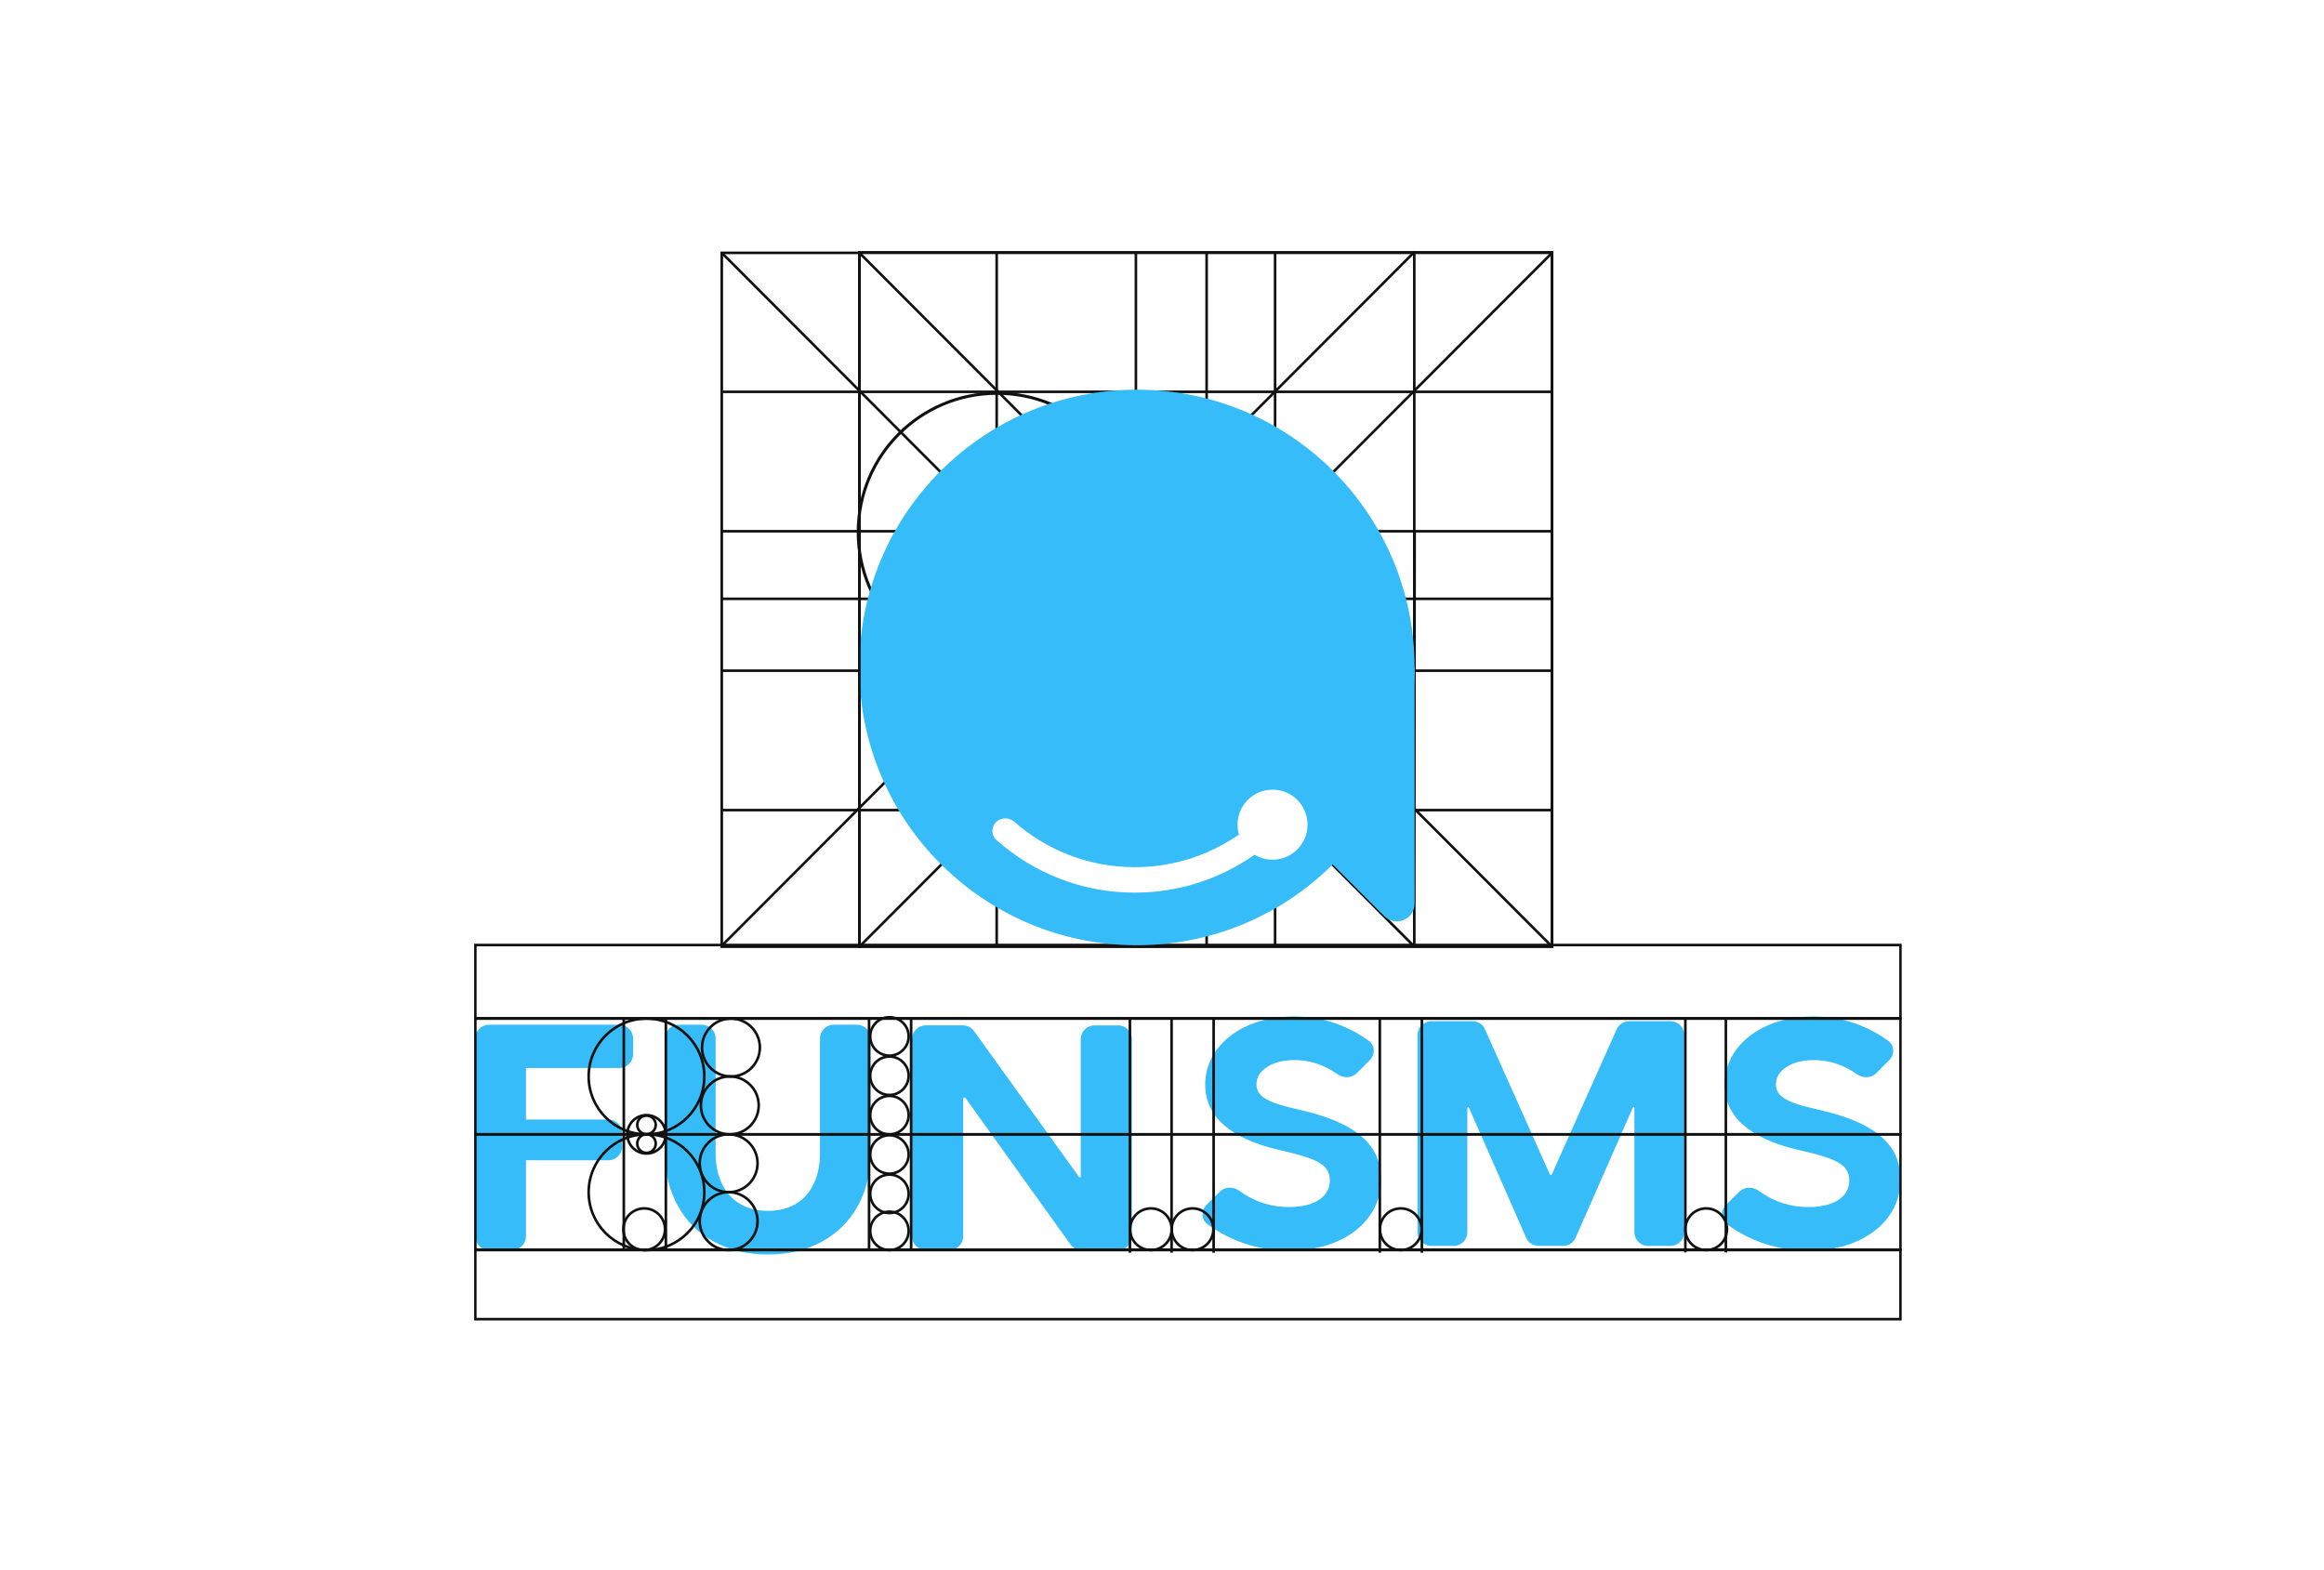
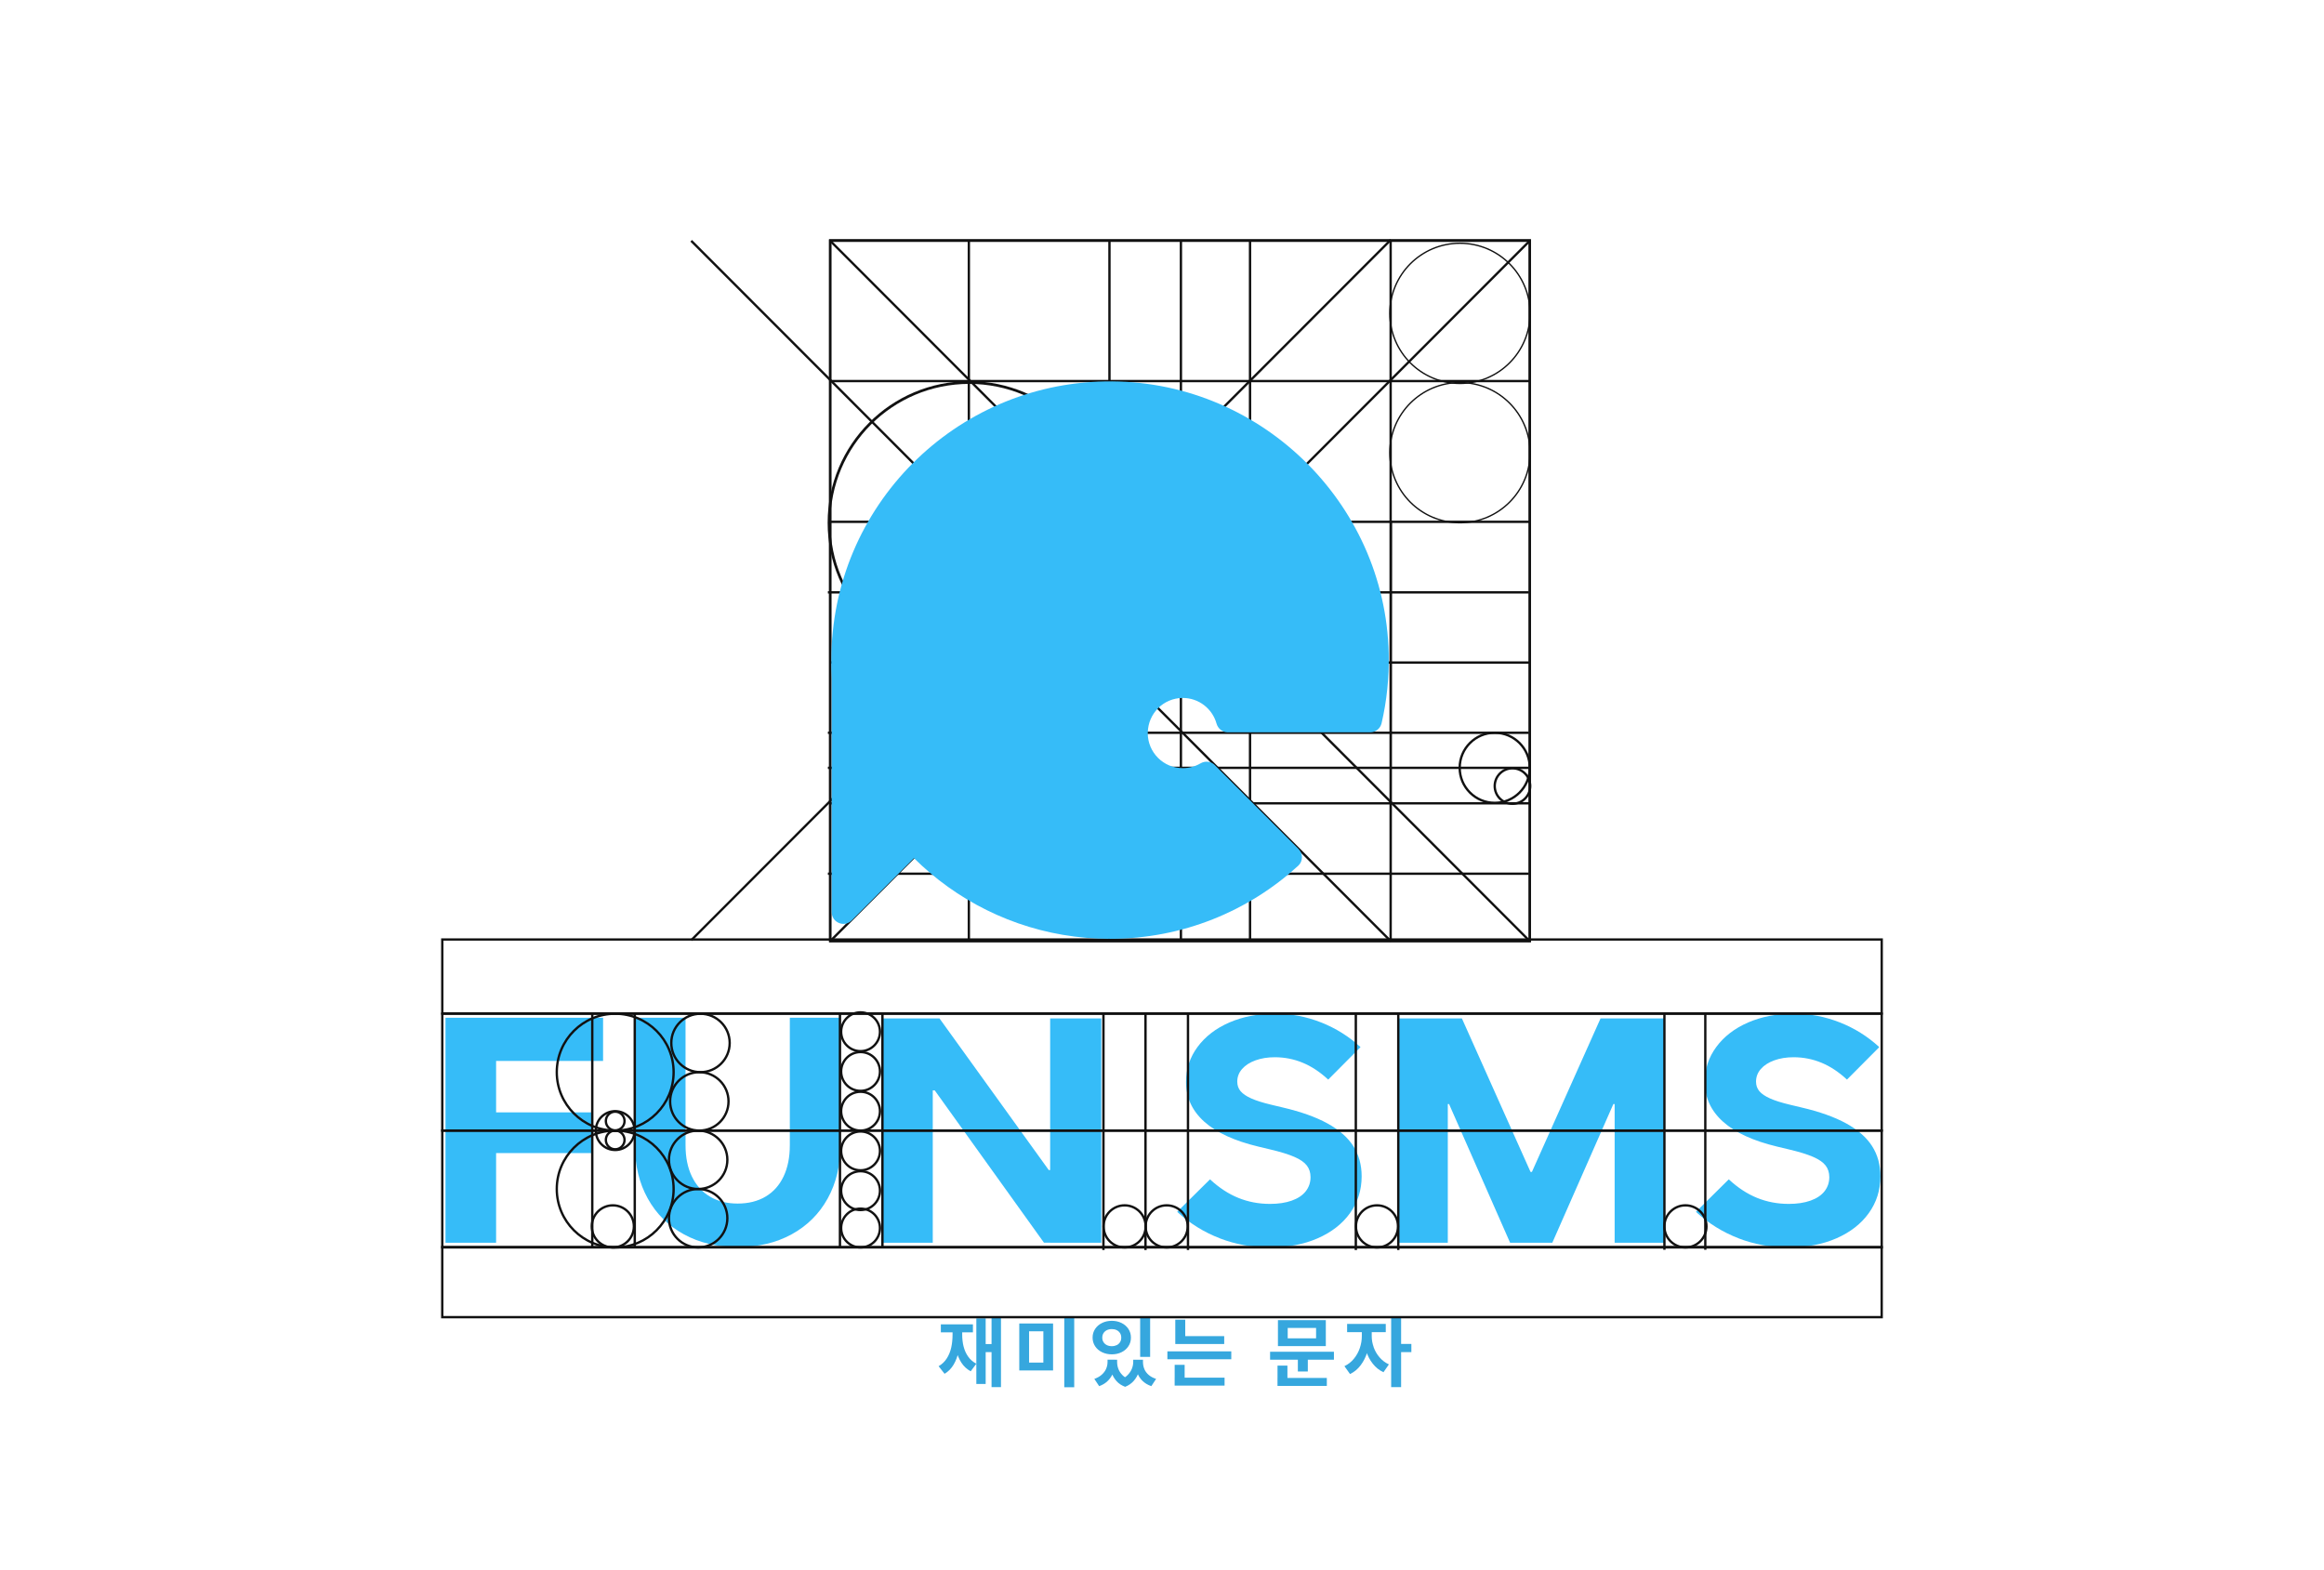
- <svg xmlns="http://www.w3.org/2000/svg" width="897" height="606" viewBox="0 0 897 606" fill="none">
-   <rect width="897" height="606" fill="white" />
-   <g clip-path="url(#clip0_1249_18)">
-     <path d="M239.065 395.547C241.985 395.547 244.351 397.915 244.351 400.837V406.948C244.351 409.87 241.985 412.238 239.065 412.238H203.004V432.128H234.841C237.761 432.128 240.127 434.496 240.127 437.418V442.573C240.127 445.495 237.761 447.863 234.841 447.863H203.004V477.242C203.004 480.164 200.637 482.532 197.717 482.532H188.742C185.822 482.532 183.456 480.164 183.456 477.242V400.828C183.456 397.906 185.822 395.538 188.742 395.538H239.065V395.547Z" fill="#36BCF8" />
-     <path d="M275.589 479.297C269.57 476.018 264.927 471.398 261.622 465.447C258.318 459.505 256.666 452.643 256.666 444.869V400.837C256.666 397.915 259.033 395.547 261.953 395.547H270.919C273.839 395.547 276.206 397.915 276.206 400.837V444.869C276.206 449.516 277.018 453.537 278.652 456.914C280.278 460.301 282.609 462.892 285.627 464.697C288.645 466.493 292.218 467.395 296.352 467.395C300.487 467.395 304.14 466.493 307.149 464.697C310.167 462.901 312.48 460.31 314.088 456.914C315.695 453.528 316.499 449.516 316.499 444.869V400.837C316.499 397.915 318.866 395.547 321.786 395.547H330.752C333.672 395.547 336.039 397.915 336.039 400.837V444.869C336.039 452.643 334.395 459.496 331.118 465.447C327.841 471.389 323.188 476.009 317.187 479.297C311.186 482.585 304.229 484.22 296.343 484.22C288.485 484.22 281.599 482.576 275.589 479.297Z" fill="#36BCF8" />
-     <path d="M416.474 454.296C416.546 454.394 416.653 454.448 416.769 454.448C416.974 454.448 417.135 454.287 417.135 454.082V401.087C417.135 398.165 419.501 395.797 422.422 395.797H431.593C434.513 395.797 436.88 398.165 436.88 401.087V477.242C436.88 480.164 434.513 482.531 431.593 482.531H417.448C415.742 482.531 414.143 481.709 413.152 480.324L372.68 423.854C372.582 423.72 372.43 423.639 372.269 423.639C371.983 423.639 371.76 423.872 371.76 424.149V477.233C371.76 480.155 369.394 482.523 366.473 482.523H357.302C354.382 482.523 352.015 480.155 352.015 477.233V401.078C352.015 398.156 354.382 395.788 357.302 395.788H371.653C373.359 395.788 374.948 396.61 375.948 397.986L416.474 454.296Z" fill="#36BCF8" />
-     <path d="M478.254 479.225C473.851 477.545 469.77 475.302 466.01 472.515C463.59 470.71 463.537 467.198 465.689 465.071L470.833 459.978C472.851 457.986 476.048 457.968 478.343 459.639C480.629 461.301 482.987 462.623 485.398 463.597C489.211 465.143 493.283 465.911 497.615 465.911C500.847 465.911 503.652 465.483 506.018 464.643C508.385 463.803 510.189 462.596 511.43 461.033C512.671 459.469 513.287 457.646 513.287 455.564C513.287 453.804 512.805 452.303 511.859 451.052C510.912 449.81 509.304 448.702 507.045 447.719C504.786 446.736 501.642 445.771 497.606 444.806L493.087 443.725C483.871 441.518 476.923 438.319 472.226 434.111C467.528 429.911 465.18 424.774 465.18 418.733C465.18 413.73 466.662 409.208 469.636 405.187C472.61 401.167 476.691 398.021 481.888 395.752C487.095 393.491 492.953 392.356 499.463 392.356C505.973 392.356 511.671 393.473 517.36 395.716C521.325 397.28 524.986 399.299 528.362 401.774C530.782 403.552 530.844 407.037 528.728 409.173L523.727 414.203C521.718 416.231 518.485 416.24 516.154 414.596C514.243 413.247 512.287 412.148 510.278 411.317C506.867 409.896 503.259 409.182 499.445 409.182C496.704 409.182 494.221 409.575 492.006 410.388C489.792 411.192 488.068 412.3 486.827 413.721C485.586 415.141 484.969 416.776 484.969 418.617C484.969 420.065 485.407 421.289 486.264 422.316C487.122 423.335 488.506 424.264 490.381 425.104C492.257 425.944 494.802 426.748 497.981 427.508L502.5 428.589C509.546 430.233 515.306 432.288 519.807 434.754C524.307 437.22 527.638 440.133 529.8 443.493C531.97 446.853 533.05 450.766 533.05 455.216C533.05 460.55 531.55 465.295 528.558 469.459C525.567 473.623 521.396 476.875 516.029 479.216C510.662 481.557 504.518 482.728 497.561 482.728C490.604 482.728 484.326 481.548 478.2 479.216H478.254V479.225Z" fill="#36BCF8" />
-     <path d="M568.343 394.18C570.432 394.18 572.317 395.404 573.174 397.316L598.197 453.304C598.259 453.456 598.411 453.554 598.581 453.554C598.75 453.554 598.893 453.456 598.965 453.304L623.988 397.316C624.836 395.413 626.729 394.18 628.819 394.18H644.768C647.689 394.18 650.055 396.548 650.055 399.469V475.624C650.055 478.546 647.689 480.914 644.768 480.914H636.115C633.195 480.914 630.828 478.546 630.828 475.624V427.598C630.828 427.437 630.694 427.303 630.533 427.303C630.417 427.303 630.31 427.374 630.257 427.481L608.145 477.76C607.297 479.681 605.404 480.923 603.305 480.923H593.892C591.794 480.923 589.892 479.681 589.052 477.76L566.941 427.481C566.896 427.374 566.78 427.303 566.664 427.303C566.494 427.303 566.36 427.437 566.36 427.606V475.633C566.36 478.555 563.994 480.923 561.073 480.923H552.42C549.5 480.923 547.133 478.555 547.133 475.633V399.478C547.133 396.556 549.5 394.189 552.42 394.189H568.343V394.18Z" fill="#36BCF8" />
-     <path d="M678.748 479.226C674.345 477.546 670.255 475.303 666.505 472.515C664.085 470.719 664.04 467.208 666.183 465.081L671.327 459.988C673.345 457.996 676.542 457.978 678.837 459.649C681.124 461.311 683.481 462.633 685.892 463.607C689.706 465.153 693.778 465.921 698.109 465.921C701.342 465.921 704.146 465.492 706.504 464.652C708.87 463.812 710.674 462.606 711.915 461.043C713.157 459.479 713.773 457.656 713.773 455.574C713.773 453.814 713.291 452.313 712.344 451.062C711.388 449.82 709.79 448.712 707.53 447.729C705.271 446.746 702.128 445.781 698.091 444.816L693.572 443.735C684.356 441.528 677.409 438.329 672.711 434.121C668.014 429.921 665.665 424.783 665.665 418.743C665.665 413.739 667.148 409.218 670.121 405.197C673.086 401.176 677.176 398.031 682.374 395.762C687.58 393.501 693.438 392.366 699.949 392.366C706.459 392.366 712.156 393.483 717.845 395.726C721.81 397.29 725.471 399.309 728.847 401.784C731.267 403.562 731.33 407.047 729.213 409.182L724.212 414.213C722.203 416.241 718.97 416.25 716.639 414.606C714.728 413.257 712.773 412.158 710.763 411.327C707.352 409.906 703.744 409.191 699.931 409.191C697.189 409.191 694.707 409.584 692.492 410.398C690.277 411.202 688.545 412.31 687.312 413.73C686.071 415.151 685.455 416.786 685.455 418.627C685.455 420.074 685.892 421.299 686.75 422.326C687.607 423.345 688.991 424.274 690.867 425.114C692.742 425.954 695.287 426.758 698.466 427.517L702.985 428.599C710.031 430.243 715.791 432.298 720.292 434.764C724.793 437.23 728.124 440.143 730.285 443.503C732.455 446.862 733.536 450.776 733.536 455.226C733.536 460.56 732.035 465.305 729.044 469.468C726.052 473.632 721.881 476.885 716.514 479.226C711.156 481.567 705.003 482.737 698.047 482.737C691.09 482.737 684.812 481.558 678.686 479.226H678.748Z" fill="#36BCF8" />
-     <path d="M733.545 482.389H183.447V509.194H733.545V482.389Z" stroke="#111111" stroke-miterlimit="10" />
-     <path d="M733.554 364.774H183.456V393.054H733.554V364.774Z" stroke="#111111" stroke-miterlimit="10" />
-     <path d="M599.054 97.583H331.689V365.417H599.054V97.583Z" stroke="#111111" stroke-miterlimit="10" />
-     <path d="M438.425 365.381V97.484" stroke="#111111" stroke-miterlimit="10" />
-     <path d="M492.149 365.283V97.449" stroke="#111111" stroke-miterlimit="10" />
-     <path d="M546.017 204.636L545.874 365.417V97.583" stroke="#111111" stroke-miterlimit="10" />
-     <path d="M384.691 365.435V97.601" stroke="#111111" stroke-miterlimit="10" />
-     <path d="M278.581 231.138H599.599" stroke="#111111" stroke-miterlimit="10" />
-     <path d="M599.046 365.251V97.417L331.682 97.417L331.682 365.251L599.046 365.251Z" stroke="#111111" stroke-miterlimit="10" />
-     <path d="M278.581 205.056H599.054" stroke="#111111" stroke-miterlimit="10" />
-     <path d="M278.581 258.882H599.054" stroke="#111111" stroke-miterlimit="10" />
-     <path d="M278.581 312.699H599.054" stroke="#111111" stroke-miterlimit="10" />
-     <path d="M278.581 151.239H599.054" stroke="#111111" stroke-miterlimit="10" />
-     <path d="M465.725 97.413V365.471" stroke="#111111" stroke-miterlimit="10" />
-     <path d="M384.825 259.034C414.417 259.034 438.407 235.031 438.407 205.422C438.407 175.813 414.417 151.811 384.825 151.811C355.233 151.811 331.243 175.813 331.243 205.422C331.243 235.031 355.233 259.034 384.825 259.034Z" stroke="#111111" stroke-width="1.154" stroke-miterlimit="10" />
-     <path d="M650.501 393.17V483.416" stroke="#111111" stroke-width="0.99" stroke-miterlimit="10" />
-     <path d="M666.13 393.17V483.416" stroke="#111111" stroke-width="0.99" stroke-miterlimit="10" />
-     <path d="M249.531 437.846C261.861 437.846 271.857 427.845 271.857 415.508C271.857 403.171 261.861 393.17 249.531 393.17C237.201 393.17 227.205 403.171 227.205 415.508C227.205 427.845 237.201 437.846 249.531 437.846Z" stroke="#111111" stroke-miterlimit="10" />
-     <path d="M281.68 437.846C287.845 437.846 292.843 432.845 292.843 426.677C292.843 420.508 287.845 415.508 281.68 415.508C275.515 415.508 270.517 420.508 270.517 426.677C270.517 432.845 275.515 437.846 281.68 437.846Z" stroke="#111111" stroke-miterlimit="10" />
-     <path d="M282.127 415.508C288.292 415.508 293.289 410.507 293.289 404.339C293.289 398.17 288.292 393.17 282.127 393.17C275.961 393.17 270.964 398.17 270.964 404.339C270.964 410.507 275.961 415.508 282.127 415.508Z" stroke="#111111" stroke-miterlimit="10" />
-     <path d="M281.233 460.184C287.399 460.184 292.396 455.183 292.396 449.015C292.396 442.846 287.399 437.846 281.233 437.846C275.068 437.846 270.071 442.846 270.071 449.015C270.071 455.183 275.068 460.184 281.233 460.184Z" stroke="#111111" stroke-miterlimit="10" />
-     <path d="M248.638 482.522C253.077 482.522 256.675 478.922 256.675 474.48C256.675 470.039 253.077 466.438 248.638 466.438C244.199 466.438 240.601 470.039 240.601 474.48C240.601 478.922 244.199 482.522 248.638 482.522Z" stroke="#111111" stroke-miterlimit="10" />
-     <path d="M343.299 482.523C347.393 482.523 350.711 479.203 350.711 475.107C350.711 471.011 347.393 467.69 343.299 467.69C339.206 467.69 335.887 471.011 335.887 475.107C335.887 479.203 339.206 482.523 343.299 482.523Z" stroke="#111111" stroke-miterlimit="10" />
-     <path d="M343.299 468.226C347.393 468.226 350.711 464.906 350.711 460.81C350.711 456.714 347.393 453.394 343.299 453.394C339.206 453.394 335.887 456.714 335.887 460.81C335.887 464.906 339.206 468.226 343.299 468.226Z" stroke="#111111" stroke-miterlimit="10" />
-     <path d="M343.299 453.037C347.393 453.037 350.711 449.716 350.711 445.62C350.711 441.524 347.393 438.204 343.299 438.204C339.206 438.204 335.887 441.524 335.887 445.62C335.887 449.716 339.206 453.037 343.299 453.037Z" stroke="#111111" stroke-miterlimit="10" />
-     <path d="M249.531 445.262C253.624 445.262 256.943 441.942 256.943 437.846C256.943 433.75 253.624 430.43 249.531 430.43C245.437 430.43 242.119 433.75 242.119 437.846C242.119 441.942 245.437 445.262 249.531 445.262Z" stroke="#111111" stroke-miterlimit="10" />
-     <path d="M249.531 437.774C251.504 437.774 253.103 436.174 253.103 434.2C253.103 432.226 251.504 430.626 249.531 430.626C247.558 430.626 245.959 432.226 245.959 434.2C245.959 436.174 247.558 437.774 249.531 437.774Z" stroke="#111111" stroke-miterlimit="10" />
-     <path d="M249.531 444.994C251.504 444.994 253.103 443.394 253.103 441.42C253.103 439.446 251.504 437.846 249.531 437.846C247.558 437.846 245.959 439.446 245.959 441.42C245.959 443.394 247.558 444.994 249.531 444.994Z" stroke="#111111" stroke-miterlimit="10" />
-     <path d="M343.299 437.846C347.393 437.846 350.711 434.526 350.711 430.43C350.711 426.334 347.393 423.014 343.299 423.014C339.206 423.014 335.887 426.334 335.887 430.43C335.887 434.526 339.206 437.846 343.299 437.846Z" stroke="#111111" stroke-miterlimit="10" />
-     <path d="M343.299 422.657C347.393 422.657 350.711 419.336 350.711 415.24C350.711 411.145 347.393 407.824 343.299 407.824C339.206 407.824 335.887 411.145 335.887 415.24C335.887 419.336 339.206 422.657 343.299 422.657Z" stroke="#111111" stroke-miterlimit="10" />
-     <path d="M343.299 407.466C347.393 407.466 350.711 404.146 350.711 400.05C350.711 395.954 347.393 392.634 343.299 392.634C339.206 392.634 335.887 395.954 335.887 400.05C335.887 404.146 339.206 407.466 343.299 407.466Z" stroke="#111111" stroke-miterlimit="10" />
-     <path d="M281.233 482.523C287.399 482.523 292.396 477.522 292.396 471.354C292.396 465.185 287.399 460.185 281.233 460.185C275.068 460.185 270.071 465.185 270.071 471.354C270.071 477.522 275.068 482.523 281.233 482.523Z" stroke="#111111" stroke-miterlimit="10" />
-     <path d="M249.531 482.522C261.861 482.522 271.857 472.521 271.857 460.184C271.857 447.847 261.861 437.846 249.531 437.846C237.201 437.846 227.205 447.847 227.205 460.184C227.205 472.521 237.201 482.522 249.531 482.522Z" stroke="#111111" stroke-miterlimit="10" />
-     <path d="M532.568 393.277V483.523" stroke="#111111" stroke-width="1.009" stroke-miterlimit="10" />
-     <path d="M548.803 393.277V483.523" stroke="#111111" stroke-width="1.009" stroke-miterlimit="10" />
-     <path d="M335.431 392.651V482.897" stroke="#111111" stroke-width="1.009" stroke-miterlimit="10" />
-     <path d="M351.667 392.651V482.897" stroke="#111111" stroke-width="1.009" stroke-miterlimit="10" />
-     <path d="M240.77 392.651V482.897" stroke="#111111" stroke-width="1.009" stroke-miterlimit="10" />
-     <path d="M257.006 392.651V482.897" stroke="#111111" stroke-width="1.009" stroke-miterlimit="10" />
-     <path d="M733.554 393.17H183.456V437.846H733.554V393.17Z" stroke="#111111" stroke-miterlimit="10" />
-     <path d="M733.554 437.846H183.456V482.522H733.554V437.846Z" stroke="#111111" stroke-miterlimit="10" />
-     <path d="M540.659 482.522C545.098 482.522 548.696 478.922 548.696 474.48C548.696 470.039 545.098 466.438 540.659 466.438C536.22 466.438 532.622 470.039 532.622 474.48C532.622 478.922 536.22 482.522 540.659 482.522Z" stroke="#111111" stroke-miterlimit="10" />
-     <path d="M452.195 393.277V483.523" stroke="#111111" stroke-width="1.009" stroke-miterlimit="10" />
-     <path d="M468.43 393.277V483.523" stroke="#111111" stroke-width="1.009" stroke-miterlimit="10" />
-     <path d="M460.286 482.522C464.725 482.522 468.323 478.922 468.323 474.48C468.323 470.039 464.725 466.438 460.286 466.438C455.847 466.438 452.249 470.039 452.249 474.48C452.249 478.922 455.847 482.522 460.286 482.522Z" stroke="#111111" stroke-miterlimit="10" />
-     <path d="M436.121 393.277V483.523" stroke="#111111" stroke-width="1.009" stroke-miterlimit="10" />
-     <path d="M444.212 482.522C448.65 482.522 452.249 478.922 452.249 474.48C452.249 470.039 448.65 466.438 444.212 466.438C439.773 466.438 436.174 470.039 436.174 474.48C436.174 478.922 439.773 482.522 444.212 482.522Z" stroke="#111111" stroke-miterlimit="10" />
-     <path d="M658.539 482.522C662.978 482.522 666.576 478.922 666.576 474.48C666.576 470.039 662.978 466.438 658.539 466.438C654.1 466.438 650.501 470.039 650.501 474.48C650.501 478.922 654.1 482.522 658.539 482.522Z" stroke="#111111" stroke-miterlimit="10" />
-     <path d="M331.69 97.583L599.054 365.417" stroke="#111111" stroke-miterlimit="10" />
-     <path d="M278.581 97.601L545.946 365.435" stroke="#111111" stroke-miterlimit="10" />
-     <path d="M599.054 97.583L331.69 365.417" stroke="#111111" stroke-miterlimit="10" />
-     <path d="M545.946 97.226L278.581 365.06" stroke="#111111" stroke-miterlimit="10" />
-     <path d="M438.817 364.863C497.999 364.863 545.981 316.854 545.981 257.64C545.981 198.426 498.008 150.417 438.817 150.417C379.627 150.417 331.654 198.426 331.654 257.64C331.654 316.854 379.636 364.863 438.817 364.863Z" fill="#36BCF8" />
-     <path d="M514.154 257.756L545.982 257.64V348.797C545.982 354.891 538.614 357.947 534.31 353.631L438.764 258.033L514.154 257.756Z" fill="#36BCF8" />
-     <path d="M504.679 318.32C504.679 310.85 498.633 304.801 491.167 304.801C483.701 304.801 477.656 310.85 477.656 318.32C477.656 325.79 483.701 331.839 491.167 331.839C498.633 331.839 504.679 325.79 504.679 318.32Z" fill="white" />
-     <path d="M384.477 317.318C386.406 315.406 389.504 315.433 391.541 317.229C403.945 328.13 420.198 334.724 437.996 334.724C457.553 334.724 475.262 326.754 488.024 313.869L494.998 320.794C480.46 335.466 460.277 344.562 437.987 344.562C417.465 344.562 398.729 336.851 384.539 324.171C382.53 322.349 382.548 319.23 384.477 317.318Z" fill="white" />
-     <path d="M331.69 97.601H278.581V365.417H331.69V97.601Z" stroke="#111111" stroke-miterlimit="10" />
-   </g>
+ <svg xmlns="http://www.w3.org/2000/svg" id="_레이어_1" data-name="레이어_1" version="1.1" viewBox="0 0 897 606">
  <defs>
-     <clipPath id="clip0_1249_18">
-       <rect width="551" height="466" fill="white" transform="translate(183 70)" />
+     <style>
+       .st0 {
+         stroke-width: 1.04px;
+       }
+ 
+       .st0, .st1, .st2, .st3, .st4, .st5 {
+         fill: none;
+       }
+ 
+       .st0, .st1, .st2, .st4, .st5 {
+         stroke: #111;
+         stroke-miterlimit: 10;
+       }
+ 
+       .st1 {
+         stroke-width: .89px;
+       }
+ 
+       .st6 {
+         fill: #fff;
+       }
+ 
+       .st2 {
+         stroke-width: .9px;
+       }
+ 
+       .st7 {
+         fill: #36bcf8;
+       }
+ 
+       .st8 {
+         fill: #36a7de;
+       }
+ 
+       .st4 {
+         stroke-width: .91px;
+       }
+ 
+       .st5 {
+         stroke-width: .52px;
+       }
+ 
+       .st9 {
+         clip-path: url(#clippath);
+       }
+     </style>
+     <clipPath id="clippath">
+       <rect class="st3" x="170.25" y="92.25" width="556.5" height="443.23" />
    </clipPath>
  </defs>
+   <rect class="st6" width="897" height="606" />
+   <g class="st9">
+     <g>
+       <path class="st7" d="M171.95,392.85h19.53v86.84h-19.53v-86.84ZM191.21,392.85h41.56v16.67h-41.56v-16.67ZM191.21,429.37h37.34v15.71h-37.34v-15.71Z" />
+       <path class="st7" d="M263.97,476.45c-6.01-3.27-10.65-7.88-13.95-13.83-3.3-5.93-4.95-12.78-4.95-20.54v-49.24h19.53v49.24c0,4.64.81,8.65,2.44,12.02,1.62,3.38,3.95,5.97,6.96,7.77,3.01,1.79,6.58,2.7,10.72,2.7s7.77-.9,10.79-2.7c3.01-1.79,5.32-4.38,6.93-7.77s2.41-7.39,2.41-12.02v-49.24h19.53v49.24c0,7.76-1.64,14.6-4.92,20.54-3.27,5.93-7.92,10.54-13.92,13.83-6,3.28-12.94,4.92-20.82,4.92s-14.75-1.64-20.74-4.92Z" />
+       <path class="st7" d="M340.29,393.1h19.73v86.59h-19.73v-86.59ZM360.01,419.83l1.06,1.07h-1.33v-27.81h2.87l43,59.68-1.33-1.14h1.33v28.04h-2.67l-42.92-59.85ZM405.33,393.1h19.73v86.59h-19.73v-86.59Z" />
+       <path class="st7" d="M470.85,477.99c-6.12-2.34-11.62-5.75-16.49-10.23l12.67-12.54c3.49,3.24,7.14,5.63,10.95,7.17,3.81,1.54,7.87,2.31,12.2,2.31,3.23,0,6.02-.42,8.39-1.26,2.36-.84,4.17-2.04,5.4-3.6s1.86-3.38,1.86-5.46c0-1.76-.48-3.26-1.43-4.5-.95-1.24-2.55-2.35-4.81-3.33-2.25-.98-5.39-1.95-9.43-2.9l-4.51-1.08c-9.2-2.2-16.14-5.39-20.83-9.6-4.69-4.2-7.04-9.32-7.04-15.35,0-5,1.48-9.51,4.45-13.52,2.97-4.01,7.04-7.15,12.24-9.42,5.2-2.25,11.05-3.39,17.55-3.39s12.19,1.12,17.88,3.36c5.68,2.24,10.76,5.42,15.22,9.53l-12.47,12.54c-3.14-2.92-6.41-5.09-9.82-6.5-3.41-1.42-7.01-2.13-10.81-2.13-2.74,0-5.22.4-7.43,1.2-2.21.8-3.93,1.91-5.18,3.33-1.24,1.42-1.86,3.05-1.86,4.89,0,1.44.43,2.67,1.29,3.69.86,1.02,2.24,1.95,4.11,2.79,1.88.84,4.41,1.64,7.59,2.4l4.51,1.08c7.04,1.64,12.79,3.69,17.28,6.15,4.49,2.46,7.82,5.37,9.98,8.72,2.16,3.36,3.25,7.26,3.25,11.7,0,5.32-1.5,10.06-4.48,14.21-2.99,4.16-7.15,7.4-12.51,9.74-5.36,2.34-11.5,3.51-18.44,3.51s-13.21-1.17-19.34-3.51h.05Z" />
+       <path class="st7" d="M539.6,393.11h19.21v86.59h-19.21v-86.59ZM558.55,424.44l1.86,1.73h-1.86v-33.07h5.7l27.03,60.46-1.72-1.2h1.72v27.33h-8.42l-24.32-55.25ZM590.74,479.69v-27.33h1.72l-1.72,1.2,27.03-60.46h5.7v33.07h-1.86l1.86-1.73-24.32,55.25h-8.42ZM623.21,393.11h19.21v86.59h-19.21v-86.59Z" />
+       <path class="st7" d="M671.08,477.99c-6.12-2.34-11.63-5.75-16.49-10.23l12.67-12.54c3.49,3.24,7.14,5.63,10.95,7.17,3.81,1.54,7.87,2.31,12.2,2.31,3.23,0,6.02-.42,8.39-1.26,2.36-.84,4.17-2.04,5.4-3.6s1.86-3.38,1.86-5.46c0-1.76-.48-3.26-1.43-4.5-.96-1.24-2.55-2.35-4.81-3.33-2.25-.98-5.39-1.95-9.43-2.9l-4.51-1.08c-9.2-2.2-16.14-5.39-20.83-9.6-4.69-4.19-7.04-9.32-7.04-15.35,0-5,1.48-9.51,4.45-13.52,2.96-4.01,7.04-7.15,12.24-9.42,5.2-2.25,11.05-3.39,17.55-3.39s12.19,1.12,17.88,3.36c5.68,2.24,10.76,5.42,15.22,9.53l-12.47,12.54c-3.14-2.92-6.41-5.09-9.82-6.5-3.41-1.42-7.01-2.13-10.81-2.13-2.74,0-5.22.4-7.43,1.2-2.21.8-3.94,1.91-5.18,3.33-1.24,1.42-1.86,3.05-1.86,4.89,0,1.44.43,2.67,1.29,3.69.86,1.02,2.24,1.95,4.11,2.79,1.88.84,4.41,1.64,7.59,2.4l4.51,1.08c7.04,1.64,12.79,3.69,17.28,6.15,4.49,2.46,7.82,5.37,9.98,8.72,2.16,3.36,3.25,7.26,3.25,11.7,0,5.32-1.5,10.06-4.48,14.21-2.99,4.16-7.15,7.4-12.51,9.74-5.35,2.34-11.5,3.51-18.44,3.51s-13.21-1.17-19.34-3.51h.05Z" />
+       <path class="st8" d="M370.01,521.54c-.39,1.94-1.03,3.66-1.92,5.17-.89,1.51-2.06,2.71-3.51,3.57l-2.3-2.93c1.29-.75,2.35-1.75,3.14-2.99.8-1.24,1.37-2.63,1.72-4.18s.52-3.26.52-5.11v-2.4h2.92v2.4c0,2.38-.2,4.54-.59,6.48h0ZM375.52,514.29h-12.38v-3.09h12.38v3.09ZM371.92,519.73c.35,1.44.94,2.74,1.75,3.9s1.87,2.07,3.17,2.76l-2.18,2.92c-1.47-.8-2.67-1.9-3.59-3.32-.92-1.42-1.59-3.04-2-4.87-.41-1.83-.62-3.85-.62-6.05v-2.4h2.93v2.4c0,1.67.18,3.23.53,4.67h0ZM380.44,534.21h-3.6v-25.34h3.6v25.34ZM383.95,521.91h-4.54v-3.11h4.54v3.11ZM386.35,535.42h-3.64v-26.97h3.64v26.97Z" />
+       <path class="st8" d="M406.46,528.99h-13.05v-18.12h13.05v18.12ZM397.2,525.96h5.51v-12.08h-5.51v12.08ZM414.62,535.48h-3.84v-27.06h3.84v27.06Z" />
+       <path class="st8" d="M432.9,510.67c1.12.56,2,1.33,2.64,2.3.64.97.97,2.09.97,3.34s-.32,2.35-.97,3.33-1.52,1.75-2.64,2.3c-1.12.55-2.38.83-3.77.83s-2.65-.28-3.79-.83c-1.13-.55-2.02-1.32-2.66-2.3s-.97-2.09-.97-3.33.32-2.35.97-3.34c.65-.97,1.53-1.75,2.66-2.3,1.13-.56,2.39-.84,3.78-.84s2.65.28,3.77.84ZM429.71,529.68c-.44,1.22-1.12,2.3-2.03,3.23-.91.94-2.06,1.65-3.43,2.14l-1.87-2.81c1.15-.4,2.1-.93,2.86-1.61s1.33-1.43,1.69-2.27.55-1.71.55-2.62v-.9h2.89v.9c0,1.41-.22,2.71-.66,3.93h0ZM427.24,513.42c-.55.27-.99.65-1.31,1.15-.32.5-.48,1.07-.48,1.75s.15,1.25.48,1.75c.32.5.75.87,1.31,1.15.55.27,1.18.4,1.89.4s1.33-.14,1.88-.4c.55-.26.97-.65,1.29-1.15.32-.5.47-1.07.47-1.75s-.15-1.25-.47-1.75c-.32-.5-.74-.87-1.29-1.15-.55-.27-1.17-.4-1.88-.4s-1.33.14-1.89.4ZM431.67,528.41c.32.86.84,1.64,1.53,2.35.69.7,1.57,1.28,2.63,1.72l-1.54,2.83c-1.36-.51-2.49-1.24-3.36-2.23-.88-.98-1.52-2.1-1.91-3.36-.4-1.25-.6-2.58-.6-3.97v-.9h2.76v.9c0,.92.16,1.8.49,2.66h0ZM439.53,529.6c-.41,1.25-1.05,2.39-1.92,3.39-.87,1-1.98,1.78-3.33,2.31l-1.57-2.83c1.06-.48,1.94-1.08,2.63-1.81.7-.74,1.22-1.52,1.55-2.38.33-.85.5-1.7.5-2.53v-.9h2.74v.9c0,1.32-.21,2.6-.6,3.85h0ZM441.69,528.47c.36.85.92,1.6,1.68,2.25.76.65,1.71,1.16,2.86,1.52l-1.85,2.81c-1.38-.48-2.53-1.17-3.45-2.08-.91-.91-1.59-1.98-2.01-3.21-.43-1.23-.64-2.56-.64-4.01v-.9h2.88v.9c0,.97.18,1.88.54,2.72h0ZM443.92,523.75h-3.85v-15.26h3.85v15.26Z" />
+       <path class="st8" d="M475.24,524.67h-24.66v-3.05h24.66v3.05ZM457.24,532.58h-3.85v-5.76h3.85v5.76ZM472.65,534.84h-19.27v-3.07h19.27v3.07ZM457.47,517.26h-3.84v-7.86h3.84v7.86ZM472.51,518.78h-18.88v-3.04h18.88v3.04Z" />
+       <path class="st8" d="M514.86,524.84h-24.64v-3.07h24.64v3.07ZM496.91,532.9h-3.82v-5.78h3.82v5.78ZM512.12,534.96h-19.04v-3.08h19.04v3.08ZM511.73,519.59h-18.48v-10.02h18.48v10.02ZM497.02,516.59h10.95v-4.01h-10.95v4.01ZM504.78,529.39h-3.84v-5.69h3.84v5.69Z" />
+       <path class="st8" d="M527.77,521.79c-.59,1.94-1.44,3.66-2.58,5.17-1.14,1.52-2.51,2.65-4.12,3.41l-2.16-3.04c1.43-.67,2.65-1.63,3.67-2.88,1.01-1.24,1.78-2.62,2.28-4.13.51-1.51.77-3.03.77-4.57v-3.07h3.02v3.07c0,2.08-.29,4.09-.87,6.03h0ZM534.87,514.2h-14.92v-3.17h14.92v3.17ZM530.19,520.02c.51,1.42,1.25,2.71,2.26,3.89,1,1.17,2.21,2.09,3.63,2.74l-2.1,3.02c-1.6-.73-2.97-1.82-4.11-3.27-1.15-1.44-2-3.09-2.57-4.93-.58-1.84-.86-3.74-.86-5.71v-3.07h3.01v3.07c0,1.43.25,2.84.76,4.26h-.02ZM540.79,535.43h-3.84v-26.97h3.84v26.97ZM544.75,521.92h-4.8v-3.17h4.8v3.17Z" />
+       <path class="st2" d="M726.29,481.36H170.7v27.06h555.58v-27.06Z" />
+       <path class="st2" d="M726.3,362.64H170.71v28.55h555.58v-28.55Z" />
+       <path class="st2" d="M590.46,92.93h-270.03v270.36h270.03V92.93Z" />
+       <path class="st2" d="M428.22,363.25V92.84" />
+       <path class="st2" d="M482.48,363.16V92.8" />
+       <path class="st2" d="M536.89,201l-.14,162.29V92.93" />
+       <path class="st2" d="M373.95,363.31V92.95" />
+       <path class="st2" d="M319.54,228.65h270.56" />
+       <path class="st2" d="M319.54,282.85h270.56" />
+       <path class="st2" d="M319.54,296.38h270.56" />
+       <path class="st2" d="M319.54,337.25h270.56" />
+       <path class="st2" d="M590.46,363.12V92.76h-270.03v270.36h270.03Z" />
+       <path class="st2" d="M320.44,201.42h270.01" />
+       <path class="st2" d="M320.44,255.74h270.01" />
+       <path class="st2" d="M320.42,310.08h270.03" />
+       <path class="st2" d="M320.42,147.09h270.03" />
+       <path class="st2" d="M455.8,92.76v270.58" />
+       <path class="st0" d="M374.09,255.9c29.89,0,54.12-24.23,54.12-54.12s-24.23-54.12-54.12-54.12-54.12,24.23-54.12,54.12,24.23,54.12,54.12,54.12Z" />
+       <path class="st5" d="M563.5,201.78c14.94,0,27.06-12.11,27.06-27.06s-12.11-27.06-27.06-27.06-27.06,12.11-27.06,27.06,12.11,27.06,27.06,27.06Z" />
+       <path class="st2" d="M576.93,309.9c7.47,0,13.53-6.06,13.53-13.53s-6.06-13.53-13.53-13.53-13.53,6.06-13.53,13.53,6.06,13.53,13.53,13.53Z" />
+       <path class="st2" d="M583.77,310.26c3.78,0,6.85-3.06,6.85-6.85s-3.06-6.85-6.85-6.85-6.85,3.06-6.85,6.85,3.06,6.85,6.85,6.85Z" />
+       <path class="st5" d="M563.5,148.01c14.94,0,27.06-12.11,27.06-27.06s-12.11-27.06-27.06-27.06-27.06,12.11-27.06,27.06,12.11,27.06,27.06,27.06Z" />
+       <path class="st1" d="M642.42,391.3v91.1" />
+       <path class="st1" d="M658.2,391.3v91.1" />
+       <path class="st2" d="M237.45,436.4c12.45,0,22.55-10.1,22.55-22.55s-10.1-22.55-22.55-22.55-22.55,10.1-22.55,22.55,10.1,22.55,22.55,22.55Z" />
+       <path class="st2" d="M269.92,436.4c6.23,0,11.27-5.05,11.27-11.27s-5.05-11.27-11.27-11.27-11.27,5.05-11.27,11.27,5.05,11.27,11.27,11.27Z" />
+       <path class="st2" d="M270.37,413.85c6.23,0,11.27-5.05,11.27-11.27s-5.05-11.27-11.27-11.27-11.27,5.05-11.27,11.27,5.05,11.27,11.27,11.27Z" />
+       <path class="st2" d="M269.47,458.95c6.23,0,11.27-5.05,11.27-11.27s-5.05-11.27-11.27-11.27-11.27,5.05-11.27,11.27,5.05,11.27,11.27,11.27Z" />
+       <path class="st2" d="M236.54,481.5c4.48,0,8.12-3.63,8.12-8.12s-3.63-8.12-8.12-8.12-8.12,3.63-8.12,8.12,3.63,8.12,8.12,8.12Z" />
+       <path class="st2" d="M332.15,481.5c4.13,0,7.49-3.35,7.49-7.49s-3.35-7.49-7.49-7.49-7.49,3.35-7.49,7.49,3.35,7.49,7.49,7.49Z" />
+       <path class="st2" d="M332.15,467.07c4.13,0,7.49-3.35,7.49-7.49s-3.35-7.49-7.49-7.49-7.49,3.35-7.49,7.49,3.35,7.49,7.49,7.49Z" />
+       <path class="st2" d="M332.15,451.73c4.13,0,7.49-3.35,7.49-7.49s-3.35-7.49-7.49-7.49-7.49,3.35-7.49,7.49,3.35,7.49,7.49,7.49Z" />
+       <path class="st2" d="M237.45,443.89c4.13,0,7.49-3.35,7.49-7.49s-3.35-7.49-7.49-7.49-7.49,3.35-7.49,7.49,3.35,7.49,7.49,7.49Z" />
+       <path class="st2" d="M237.45,436.32c1.99,0,3.61-1.61,3.61-3.61s-1.62-3.61-3.61-3.61-3.61,1.62-3.61,3.61,1.62,3.61,3.61,3.61Z" />
+       <path class="st2" d="M237.45,443.62c1.99,0,3.61-1.62,3.61-3.61s-1.62-3.61-3.61-3.61-3.61,1.62-3.61,3.61,1.62,3.61,3.61,3.61Z" />
+       <path class="st2" d="M332.15,436.4c4.13,0,7.49-3.35,7.49-7.49s-3.35-7.49-7.49-7.49-7.49,3.35-7.49,7.49,3.35,7.49,7.49,7.49Z" />
+       <path class="st2" d="M332.15,421.07c4.13,0,7.49-3.35,7.49-7.49s-3.35-7.49-7.49-7.49-7.49,3.35-7.49,7.49,3.35,7.49,7.49,7.49Z" />
+       <path class="st2" d="M332.15,405.74c4.13,0,7.49-3.35,7.49-7.49s-3.35-7.49-7.49-7.49-7.49,3.35-7.49,7.49,3.35,7.49,7.49,7.49Z" />
+       <path class="st2" d="M269.47,481.5c6.23,0,11.27-5.05,11.27-11.27s-5.05-11.27-11.27-11.27-11.27,5.05-11.27,11.27,5.05,11.27,11.27,11.27Z" />
+       <path class="st2" d="M237.45,481.5c12.45,0,22.55-10.1,22.55-22.55s-10.1-22.55-22.55-22.55-22.55,10.1-22.55,22.55,10.1,22.55,22.55,22.55Z" />
+       <path class="st4" d="M523.31,391.4v91.1" />
+       <path class="st4" d="M539.7,391.4v91.1" />
+       <path class="st4" d="M324.2,390.77v91.1" />
+       <path class="st4" d="M340.6,390.77v91.1" />
+       <path class="st4" d="M228.6,390.77v91.1" />
+       <path class="st4" d="M245,390.77v91.1" />
+       <path class="st2" d="M726.3,391.3H170.71v45.1h555.58v-45.1Z" />
+       <path class="st2" d="M726.3,436.4H170.71v45.1h555.58v-45.1Z" />
+       <path class="st2" d="M531.48,481.5c4.48,0,8.12-3.63,8.12-8.12s-3.63-8.12-8.12-8.12-8.12,3.63-8.12,8.12,3.63,8.12,8.12,8.12Z" />
+       <path class="st4" d="M442.13,391.4v91.1" />
+       <path class="st4" d="M458.53,391.4v91.1" />
+       <path class="st2" d="M450.3,481.5c4.48,0,8.12-3.63,8.12-8.12s-3.63-8.12-8.12-8.12-8.12,3.63-8.12,8.12,3.63,8.12,8.12,8.12Z" />
+       <path class="st4" d="M425.9,391.4v91.1" />
+       <path class="st2" d="M434.07,481.5c4.48,0,8.12-3.63,8.12-8.12s-3.63-8.12-8.12-8.12-8.12,3.63-8.12,8.12,3.63,8.12,8.12,8.12Z" />
+       <path class="st2" d="M650.53,481.5c4.48,0,8.12-3.63,8.12-8.12s-3.63-8.12-8.12-8.12-8.12,3.63-8.12,8.12,3.63,8.12,8.12,8.12Z" />
+       <path class="st2" d="M320.42,92.93l270.03,270.36" />
+       <path class="st2" d="M266.79,92.95l270.03,270.36" />
+       <path class="st2" d="M590.46,92.93l-270.03,270.36" />
+       <path class="st2" d="M536.82,92.56l-270.03,270.36" />
+       <path class="st7" d="M446.97,273.37c2.44-2.44,5.83-3.96,9.56-3.96,6.21,0,11.42,4.18,13.01,9.87.56,1.98,2.31,3.39,4.37,3.39h54.94c2.1,0,3.92-1.45,4.4-3.49,2-8.62,2.97-17.63,2.76-26.9-1.35-58.89-50.57-106.09-109.47-105.05-28.93.51-55.09,12.44-74.14,31.48-19.48,19.47-31.52,46.37-31.52,76.09,0,9.65,1.28,18.99,3.66,27.89,12.28,45.89,54.15,79.69,103.92,79.69,27.99,0,53.48-10.69,72.61-28.2,1.89-1.72,1.92-4.69.12-6.49l-32.38-32.42c-1.45-1.45-3.69-1.65-5.46-.61-2,1.17-4.33,1.84-6.82,1.84-7.47,0-13.53-6.06-13.53-13.53,0-.09,0-.18.02-.27.07-3.63,1.56-6.91,3.95-9.3h0Z" />
+       <path class="st7" d="M352.78,255.73l-31.76-.12v96.49c0,4.01,4.86,6.03,7.7,3.19l99.29-99.29-75.23-.27" />
+     </g>
+   </g>
</svg>
